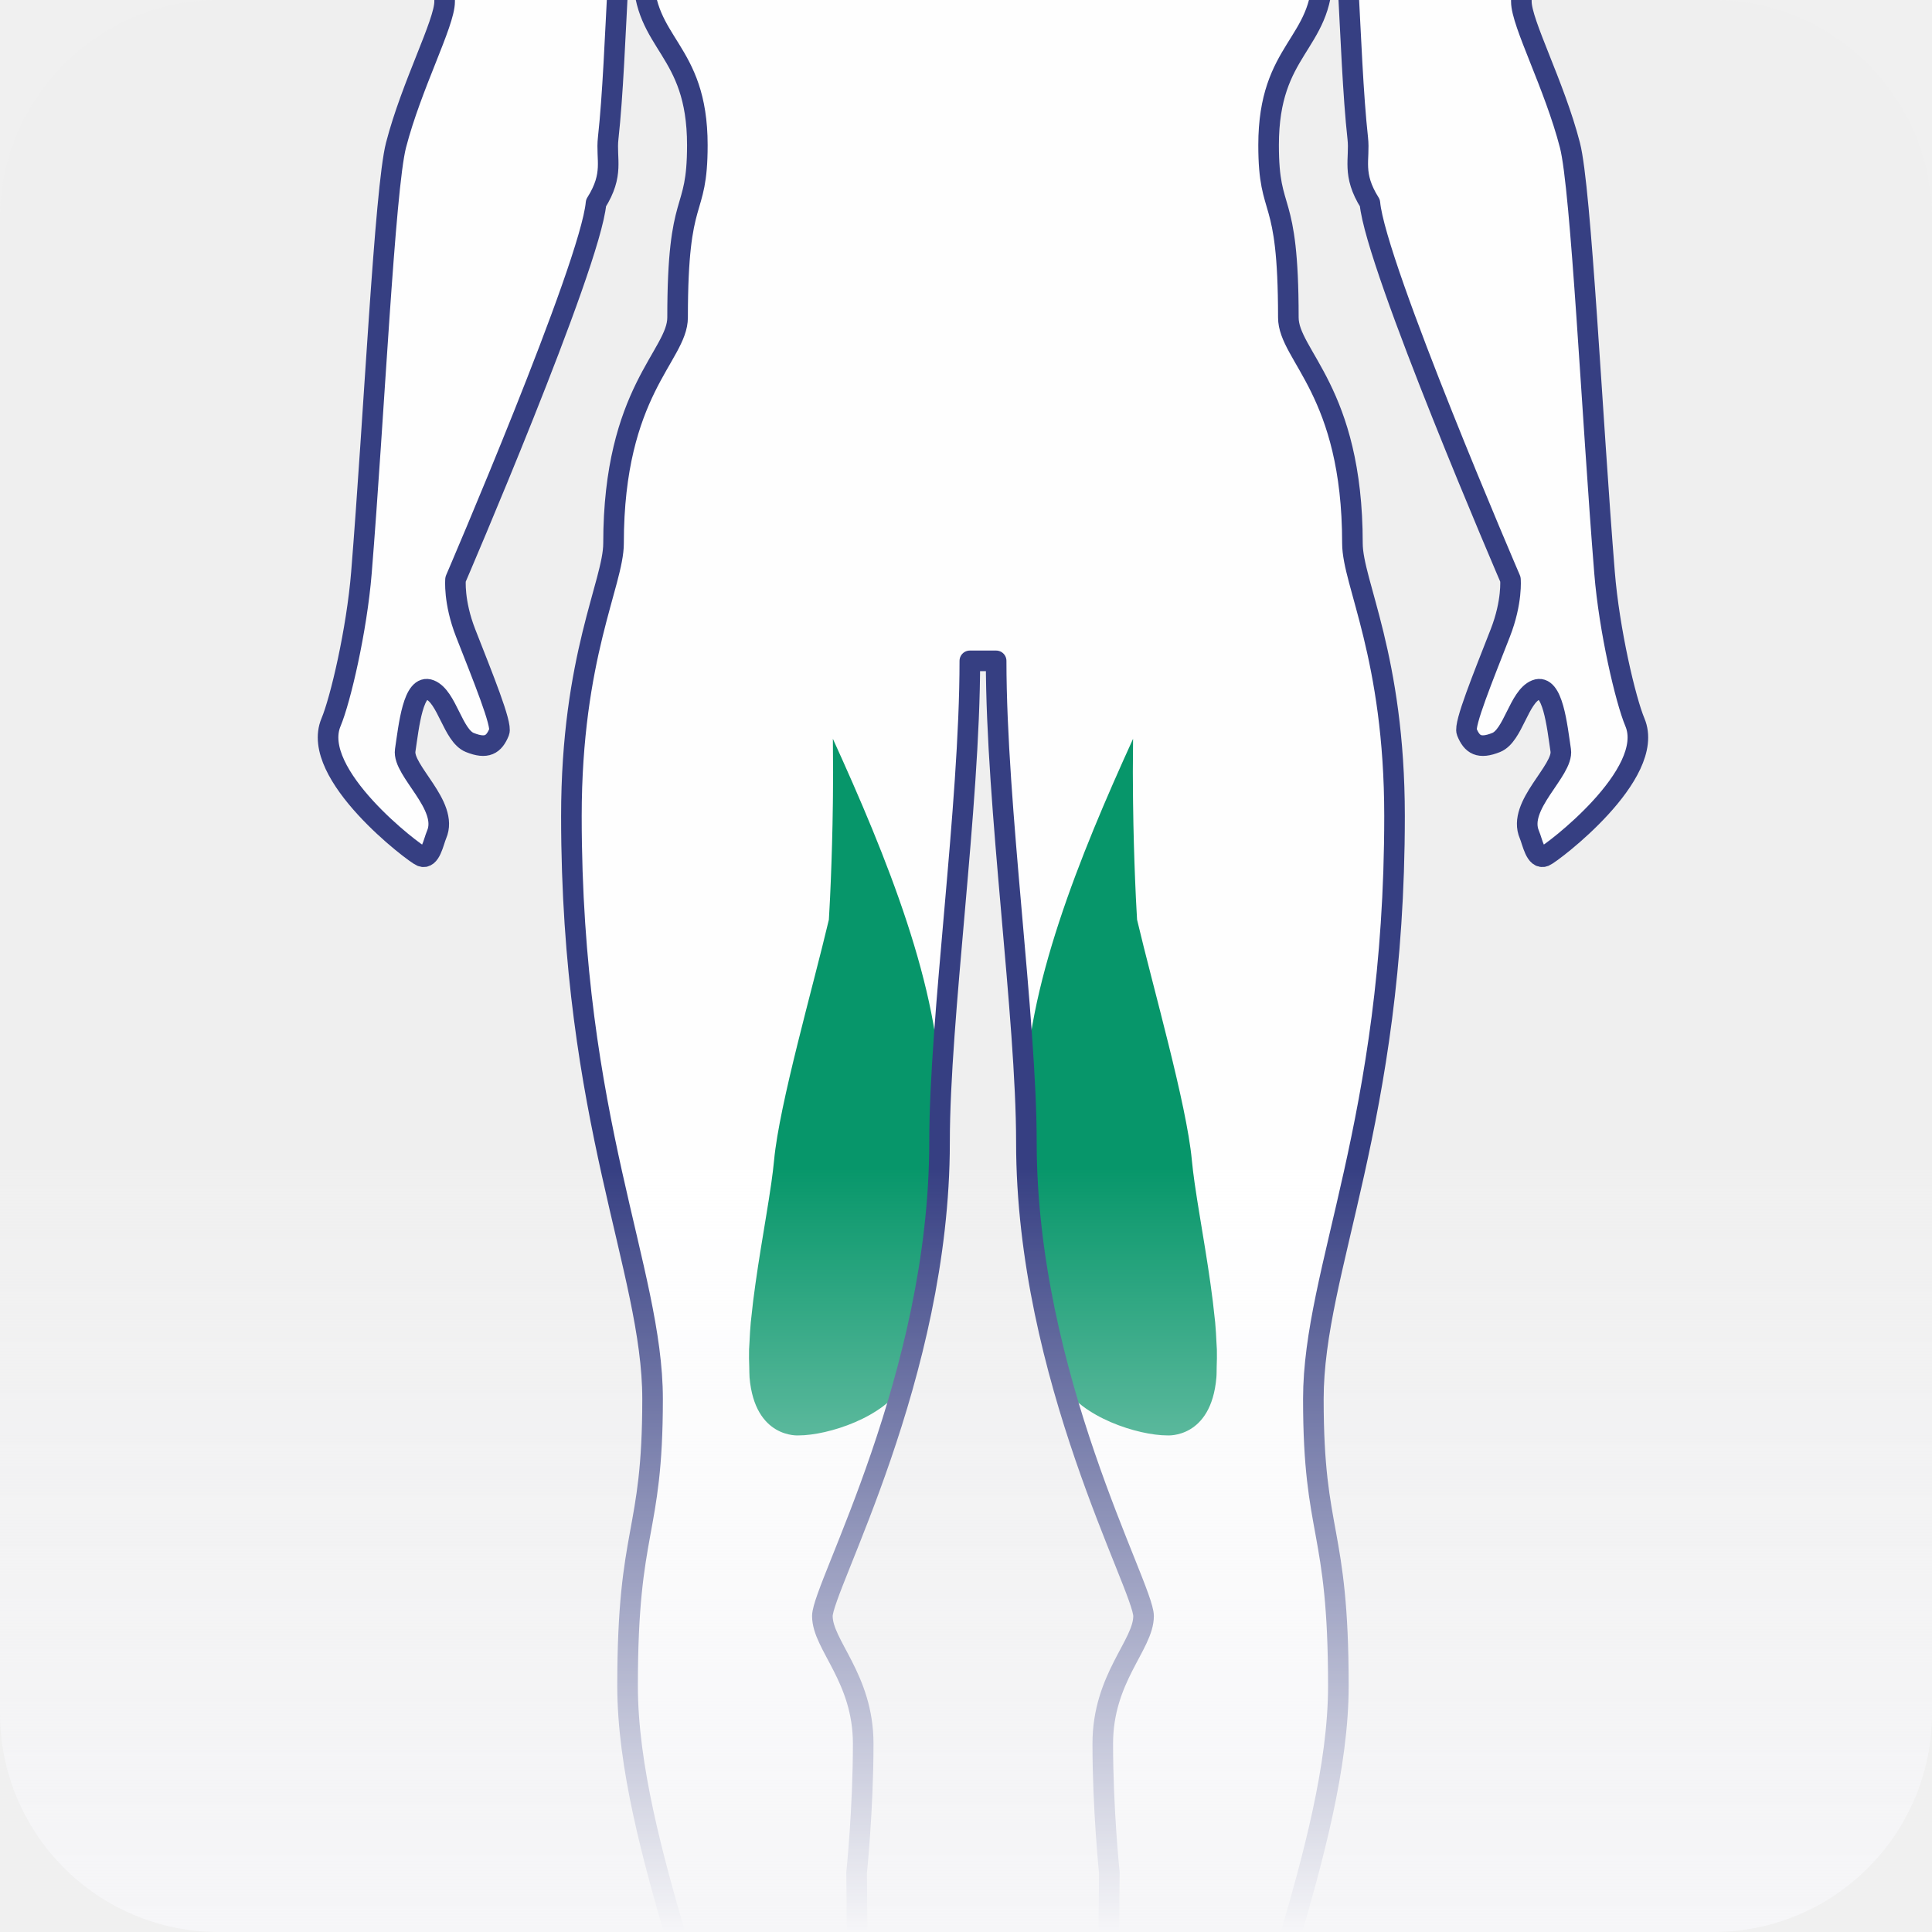
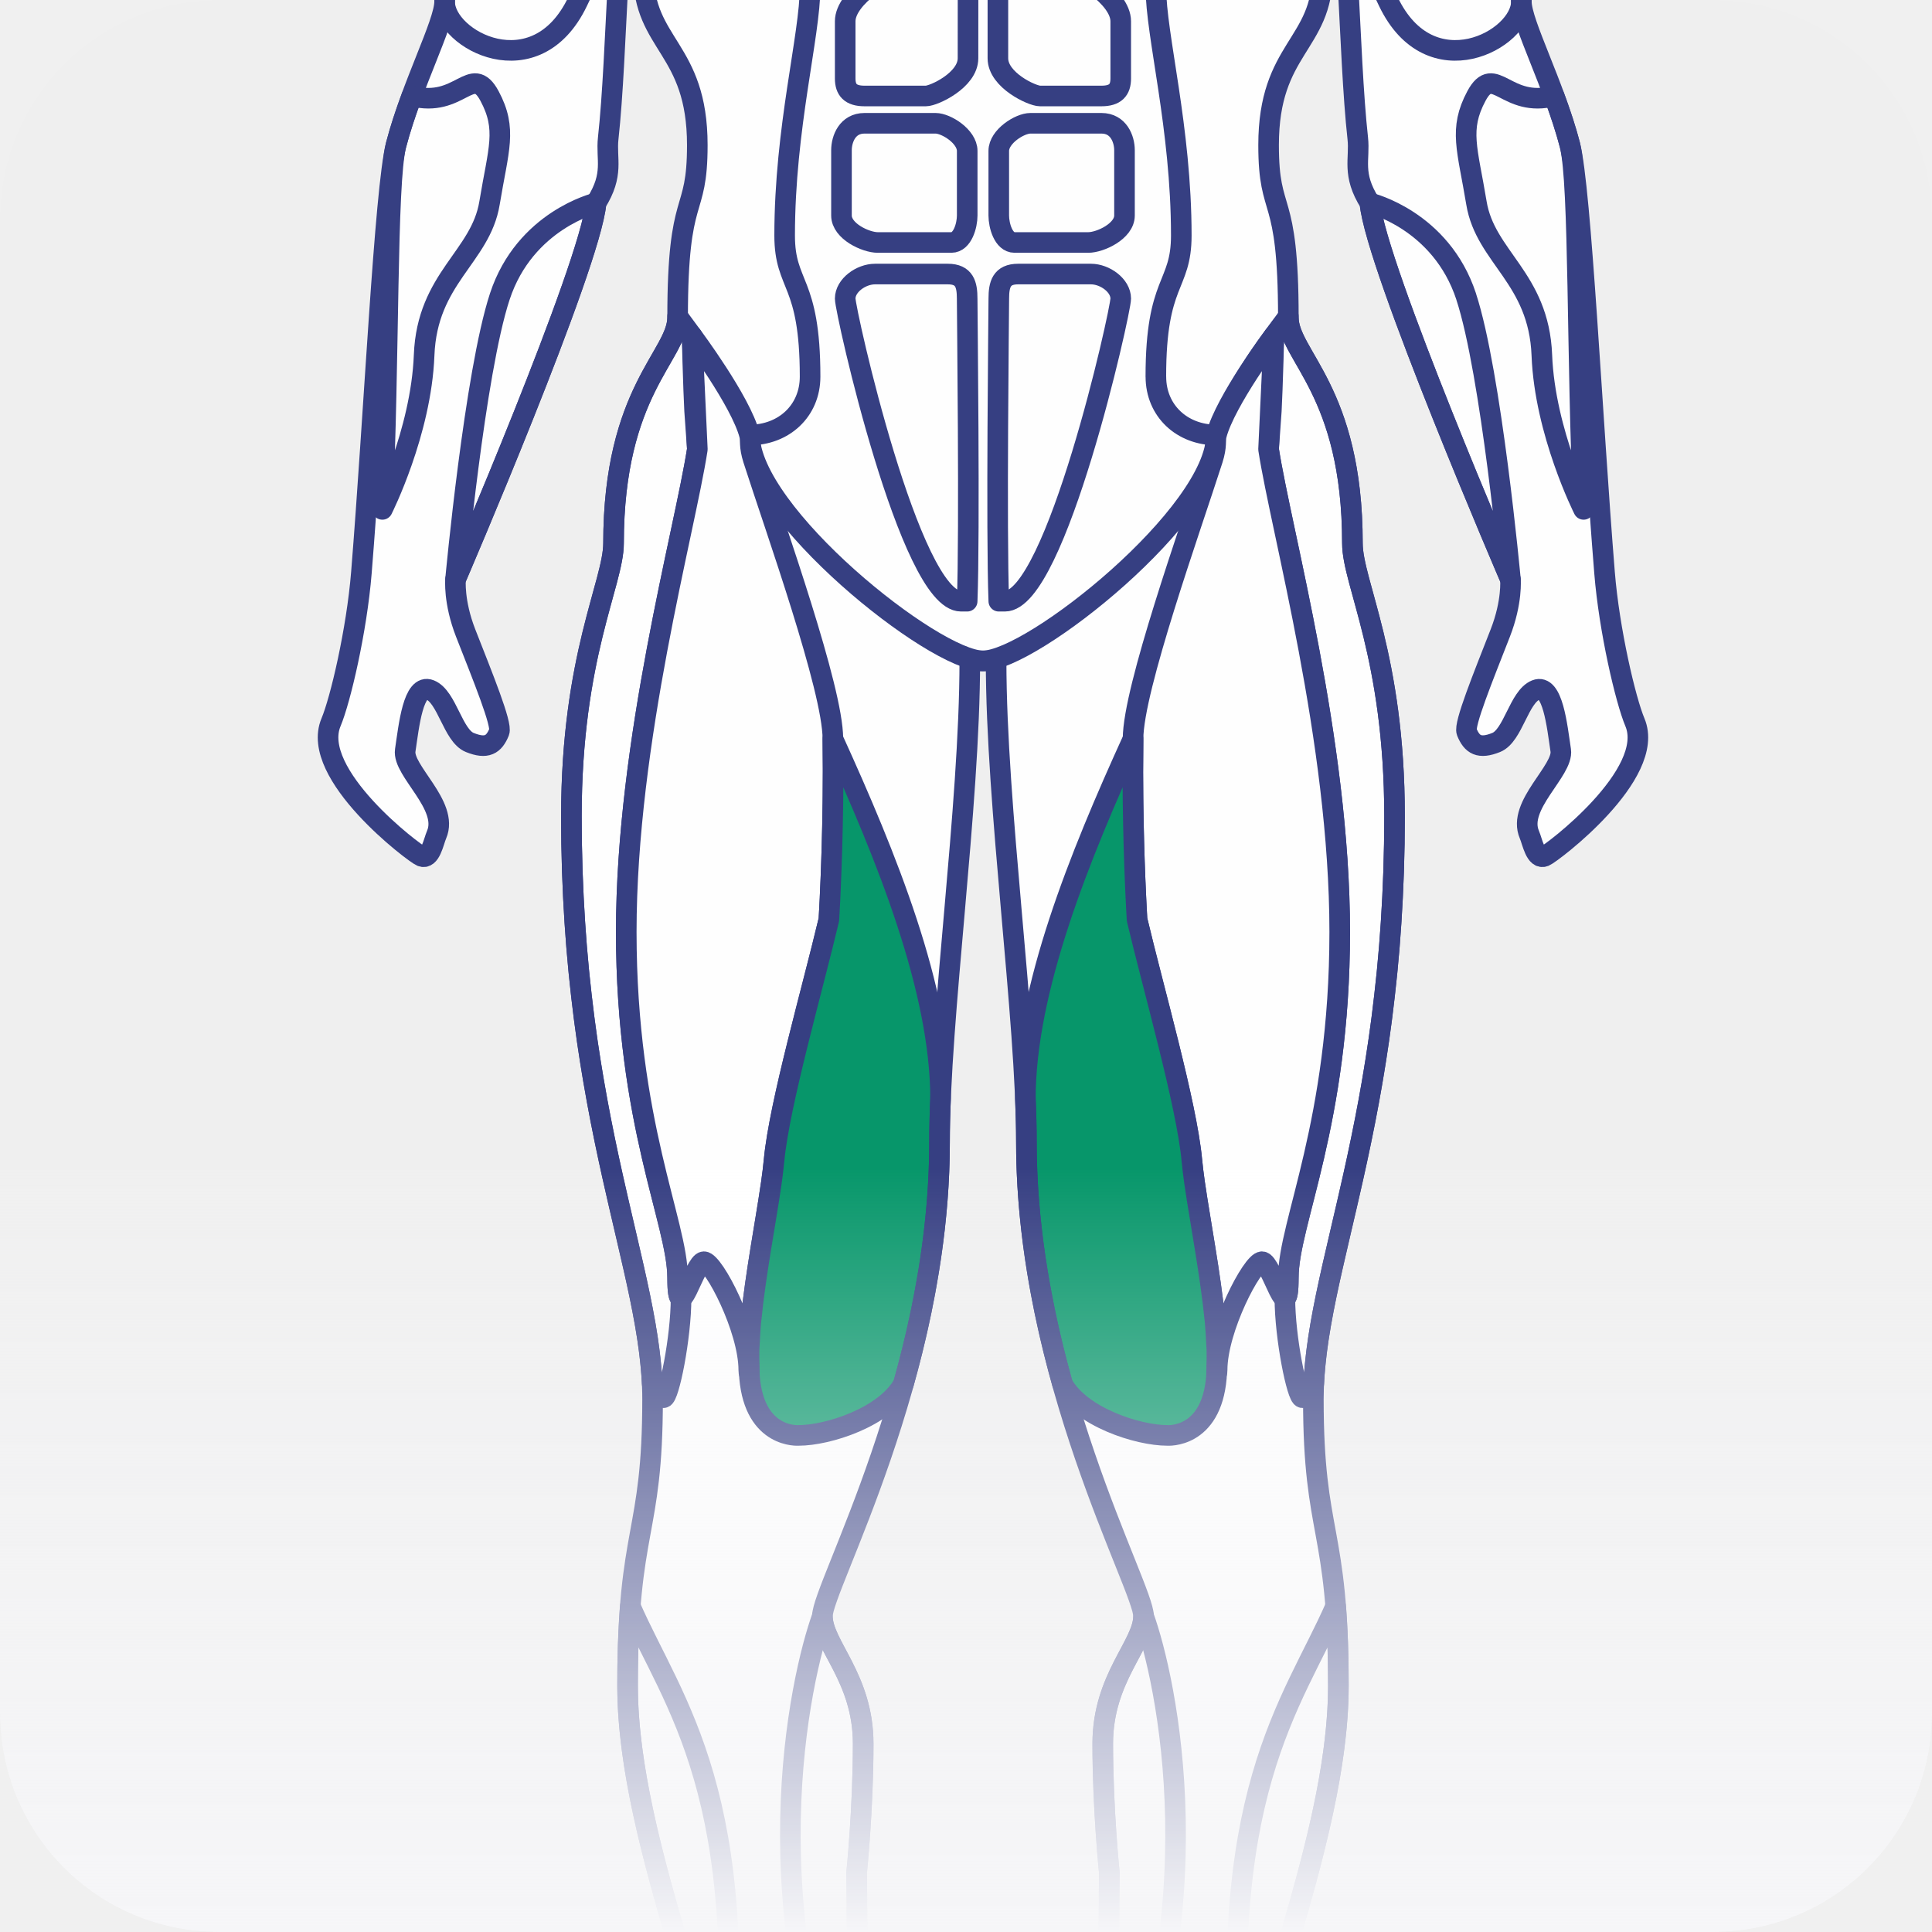
- <svg xmlns="http://www.w3.org/2000/svg" width="53" height="53" viewBox="0 0 53 53" fill="none">
-   <g clip-path="url(#clip0_48_23109)">
-     <mask id="mask0_48_23109" style="mask-type:luminance" maskUnits="userSpaceOnUse" x="0" y="0" width="53" height="53">
-       <rect width="53" height="53" rx="6" fill="white" />
+ <svg xmlns="http://www.w3.org/2000/svg" width="53" height="53" fill="none" viewBox="0 0 53 53">
+   <g clip-path="url(#a)">
+     <mask id="b" width="53" height="53" x="0" y="0" maskUnits="userSpaceOnUse" style="mask-type:luminance">
+       <rect width="53" height="53" fill="#fff" rx="6" />
    </mask>
-     <g mask="url(#mask0_48_23109)">
-       <path fill-rule="evenodd" clip-rule="evenodd" d="M44.85 19.814C44.594 19.205 44.145 17.296 44.017 15.71C43.674 11.483 43.377 5.177 43.067 3.981C42.642 2.336 41.735 0.636 41.735 0.046C41.735 -5.115 40.579 -6.409 40.579 -7.244C40.579 -7.786 40.832 -7.497 40.832 -10.625C40.832 -13.753 37.414 -17.026 33.995 -17.026L30.673 -19.095V-22.078H30.642C29.808 -21.148 28.316 -19.733 26.966 -19.733C25.615 -19.733 24.124 -21.148 23.289 -22.078H23.259V-19.095L19.936 -17.026C16.518 -17.026 13.1 -13.753 13.1 -10.625C13.1 -7.497 13.352 -7.786 13.352 -7.244C13.352 -6.409 12.197 -5.115 12.197 0.046C12.197 0.636 11.29 2.336 10.864 3.981C10.555 5.177 10.258 11.483 9.915 15.71C9.786 17.296 9.337 19.205 9.081 19.814C8.484 21.235 11.366 23.413 11.559 23.49C11.808 23.591 11.893 23.091 11.977 22.896C12.324 22.094 11.033 21.141 11.116 20.584C11.216 19.915 11.335 18.74 11.8 18.927C12.265 19.115 12.422 20.18 12.887 20.368C13.352 20.555 13.551 20.431 13.694 20.078C13.777 19.872 13.249 18.579 12.774 17.365C12.439 16.507 12.497 15.892 12.497 15.892C12.497 15.892 16.195 7.301 16.351 5.569C16.854 4.771 16.62 4.372 16.684 3.793C16.942 1.47 16.945 -3.021 17.288 -3.021C17.613 -3.021 17.649 -1.614 17.649 -0.747C17.649 1.238 19.13 1.31 19.13 3.981C19.13 6.002 18.588 5.172 18.588 8.709C18.588 9.756 16.831 10.718 16.831 14.905C16.831 15.988 15.675 18.009 15.675 22.388C15.675 30.762 17.902 34.841 17.902 38.378C17.902 42.168 17.216 41.843 17.216 46.246C17.216 50.65 19.96 56.28 19.96 59.348C19.96 66.098 17.722 64.365 17.722 65.917C17.722 66.326 18.155 66.591 18.155 66.591L21.983 67H23.956L24.559 66.278C24.559 66.278 24.029 65.364 24.029 64.882C24.029 64.401 24.294 63.463 24.294 62.885C24.294 62.308 23.547 60.286 23.547 58.458C23.547 56.629 23.499 51.371 23.499 51.371C23.499 51.371 23.68 49.639 23.68 47.834C23.68 46.03 22.56 45.127 22.56 44.333C22.56 43.539 25.774 37.764 25.774 31.34C25.774 27.911 26.605 22.136 26.605 18.129H26.966H27.327C27.327 22.136 28.157 27.911 28.157 31.34C28.157 37.764 31.371 43.539 31.371 44.333C31.371 45.127 30.252 46.03 30.252 47.834C30.252 49.639 30.432 51.371 30.432 51.371C30.432 51.371 30.384 56.629 30.384 58.458C30.384 60.286 29.638 62.308 29.638 62.885C29.638 63.463 29.903 64.401 29.903 64.882C29.903 65.364 29.373 66.278 29.373 66.278L29.975 67H31.949L35.777 66.591C35.777 66.591 36.21 66.326 36.21 65.917C36.21 64.365 33.971 66.098 33.971 59.348C33.971 56.28 36.715 50.65 36.715 46.246C36.715 41.843 36.029 42.168 36.029 38.378C36.029 34.841 38.256 30.762 38.256 22.388C38.256 18.009 37.101 15.988 37.101 14.905C37.101 10.718 35.343 9.756 35.343 8.709C35.343 5.172 34.801 6.002 34.801 3.981C34.801 1.31 36.282 1.238 36.282 -0.747C36.282 -1.614 36.318 -3.021 36.643 -3.021C36.986 -3.021 36.989 1.47 37.247 3.793C37.311 4.372 37.078 4.771 37.58 5.569C37.737 7.301 41.435 15.892 41.435 15.892C41.435 15.892 41.492 16.507 41.157 17.365C40.683 18.579 40.154 19.872 40.238 20.078C40.38 20.431 40.58 20.555 41.045 20.368C41.51 20.18 41.667 19.115 42.132 18.927C42.597 18.74 42.715 19.915 42.815 20.584C42.898 21.141 41.608 22.094 41.955 22.896C42.039 23.091 42.124 23.591 42.373 23.49C42.565 23.413 45.448 21.235 44.85 19.814Z" fill="white" />
-       <path fill-rule="evenodd" clip-rule="evenodd" d="M22.848 20.267C22.852 20.595 22.854 20.892 22.854 21.182C22.854 21.406 22.852 21.62 22.85 21.834C22.849 21.898 22.849 21.966 22.848 22.029C22.838 22.841 22.815 23.561 22.793 24.113C22.784 24.319 22.777 24.48 22.771 24.62C22.764 24.756 22.759 24.855 22.754 24.942C22.743 25.157 22.739 25.213 22.738 25.23C22.295 27.108 21.381 30.282 21.236 31.821C21.218 32.013 21.192 32.223 21.16 32.448C21.118 32.744 21.066 33.067 21.011 33.4C20.965 33.682 20.916 33.975 20.868 34.272C20.815 34.602 20.767 34.911 20.724 35.219C20.677 35.547 20.639 35.857 20.609 36.158C20.605 36.196 20.598 36.247 20.596 36.272C20.578 36.464 20.569 36.648 20.56 36.83C20.556 36.887 20.553 36.951 20.549 37.021C20.544 37.187 20.549 37.34 20.554 37.494C20.558 37.596 20.555 37.699 20.562 37.788C20.707 39.473 21.91 39.377 21.91 39.377C22.711 39.377 24.278 38.879 24.785 37.965C24.84 37.765 24.895 37.562 24.948 37.357C25.42 35.527 25.774 33.47 25.774 31.34C25.774 30.966 25.785 30.564 25.802 30.14C25.802 27.145 24.32 23.497 22.848 20.267Z" fill="#059669" />
-       <path fill-rule="evenodd" clip-rule="evenodd" d="M31.083 20.267C31.079 20.595 31.077 20.892 31.077 21.182C31.077 21.406 31.079 21.62 31.081 21.834C31.082 21.898 31.082 21.966 31.083 22.029C31.093 22.841 31.116 23.561 31.138 24.113C31.147 24.319 31.154 24.48 31.16 24.62C31.167 24.756 31.172 24.855 31.177 24.942C31.189 25.157 31.192 25.213 31.193 25.23C31.636 27.108 32.551 30.282 32.695 31.821C32.713 32.013 32.739 32.223 32.771 32.448C32.813 32.744 32.865 33.067 32.92 33.4C32.966 33.682 33.015 33.975 33.063 34.272C33.116 34.602 33.164 34.911 33.207 35.219C33.254 35.547 33.292 35.857 33.322 36.158C33.327 36.196 33.333 36.247 33.335 36.272C33.353 36.464 33.363 36.648 33.371 36.83C33.375 36.887 33.379 36.951 33.382 37.021C33.387 37.187 33.382 37.34 33.377 37.494C33.374 37.596 33.377 37.699 33.369 37.788C33.225 39.473 32.021 39.377 32.021 39.377C31.221 39.377 29.653 38.879 29.146 37.965C29.091 37.765 29.037 37.562 28.983 37.357C28.511 35.527 28.157 33.47 28.157 31.34C28.157 30.966 28.147 30.564 28.129 30.14C28.129 27.145 29.611 23.497 31.083 20.267Z" fill="#059669" />
-       <path d="M44.85 19.814C44.594 19.205 44.145 17.296 44.017 15.71C43.674 11.483 43.377 5.177 43.067 3.981C42.642 2.336 41.735 0.636 41.735 0.046C41.735 -5.115 40.579 -6.409 40.579 -7.244C40.579 -7.786 40.832 -7.497 40.832 -10.625C40.832 -13.753 37.414 -17.026 33.995 -17.026L30.673 -19.095V-22.078H30.642C29.808 -21.148 28.316 -19.733 26.966 -19.733C25.615 -19.733 24.124 -21.148 23.289 -22.078H23.259V-19.095L19.936 -17.026C16.518 -17.026 13.1 -13.753 13.1 -10.625C13.1 -7.497 13.352 -7.786 13.352 -7.244C13.352 -6.409 12.197 -5.115 12.197 0.046C12.197 0.636 11.29 2.336 10.864 3.981C10.555 5.177 10.258 11.483 9.915 15.71C9.786 17.296 9.337 19.205 9.081 19.814C8.484 21.235 11.366 23.413 11.559 23.49C11.808 23.591 11.893 23.091 11.977 22.896C12.324 22.094 11.033 21.141 11.116 20.584C11.216 19.915 11.335 18.74 11.8 18.927C12.265 19.115 12.422 20.18 12.887 20.368C13.352 20.555 13.551 20.431 13.694 20.078C13.777 19.872 13.249 18.579 12.774 17.365C12.439 16.507 12.497 15.892 12.497 15.892C12.497 15.892 16.195 7.301 16.351 5.569C16.854 4.771 16.62 4.372 16.684 3.793C16.942 1.47 16.945 -3.021 17.288 -3.021C17.613 -3.021 17.649 -1.614 17.649 -0.747C17.649 1.238 19.13 1.31 19.13 3.981C19.13 6.002 18.588 5.172 18.588 8.709C18.588 9.756 16.831 10.718 16.831 14.905C16.831 15.988 15.675 18.009 15.675 22.388C15.675 30.762 17.902 34.841 17.902 38.378C17.902 42.168 17.216 41.843 17.216 46.246C17.216 50.65 19.96 56.28 19.96 59.348C19.96 66.098 17.722 64.365 17.722 65.917C17.722 66.326 18.155 66.591 18.155 66.591L21.983 67H23.956L24.559 66.278C24.559 66.278 24.029 65.364 24.029 64.882C24.029 64.401 24.294 63.463 24.294 62.885C24.294 62.308 23.547 60.286 23.547 58.458C23.547 56.629 23.499 51.371 23.499 51.371C23.499 51.371 23.68 49.639 23.68 47.834C23.68 46.03 22.56 45.127 22.56 44.333C22.56 43.539 25.774 37.764 25.774 31.34C25.774 27.911 26.605 22.136 26.605 18.129H26.966H27.327C27.327 22.136 28.157 27.911 28.157 31.34C28.157 37.764 31.371 43.539 31.371 44.333C31.371 45.127 30.252 46.03 30.252 47.834C30.252 49.639 30.432 51.371 30.432 51.371C30.432 51.371 30.384 56.629 30.384 58.458C30.384 60.286 29.638 62.308 29.638 62.885C29.638 63.463 29.903 64.401 29.903 64.882C29.903 65.364 29.373 66.278 29.373 66.278L29.975 67H31.949L35.777 66.591C35.777 66.591 36.21 66.326 36.21 65.917C36.21 64.365 33.971 66.098 33.971 59.348C33.971 56.28 36.715 50.65 36.715 46.246C36.715 41.843 36.029 42.168 36.029 38.378C36.029 34.841 38.256 30.762 38.256 22.388C38.256 18.009 37.101 15.988 37.101 14.905C37.101 10.718 35.343 9.756 35.343 8.709C35.343 5.172 34.801 6.002 34.801 3.981C34.801 1.31 36.282 1.238 36.282 -0.747C36.282 -1.614 36.318 -3.021 36.643 -3.021C36.986 -3.021 36.989 1.47 37.247 3.793C37.311 4.372 37.078 4.771 37.58 5.569C37.737 7.301 41.435 15.892 41.435 15.892C41.435 15.892 41.492 16.507 41.157 17.365C40.683 18.579 40.154 19.872 40.238 20.078C40.38 20.431 40.58 20.555 41.045 20.368C41.51 20.18 41.667 19.115 42.132 18.927C42.597 18.74 42.715 19.915 42.815 20.584C42.898 21.141 41.608 22.094 41.955 22.896C42.039 23.091 42.124 23.591 42.373 23.49C42.565 23.413 45.448 21.235 44.85 19.814Z" stroke="#353E82" stroke-width="0.565" stroke-linejoin="round" />
+     <g mask="url(#b)">
+       <path fill="#fff" fill-rule="evenodd" d="M44.85 19.814c-.256-.609-.705-2.518-.833-4.104-.343-4.227-.64-10.533-.95-11.73-.425-1.644-1.332-3.344-1.332-3.934 0-5.16-1.156-6.455-1.156-7.29 0-.542.253-.253.253-3.381s-3.418-6.4-6.837-6.4l-3.322-2.07v-2.983h-.03c-.835.93-2.327 2.345-3.677 2.345s-2.842-1.415-3.677-2.345h-.03v2.983l-3.323 2.07c-3.418 0-6.836 3.272-6.836 6.4s.252 2.84.252 3.38c0 .836-1.155 2.13-1.155 7.291 0 .59-.907 2.29-1.333 3.935-.31 1.196-.607 7.502-.95 11.73-.128 1.585-.577 3.494-.833 4.103-.597 1.421 2.285 3.599 2.478 3.676.249.1.334-.399.418-.594.347-.802-.944-1.755-.86-2.312.1-.67.218-1.844.682-1.657.466.188.623 1.253 1.088 1.441s.664.063.807-.29c.083-.206-.445-1.5-.92-2.713-.335-.858-.277-1.473-.277-1.473s3.698-8.59 3.854-10.323c.503-.798.27-1.197.334-1.776.257-2.323.26-6.814.603-6.814.325 0 .361 1.407.361 2.274 0 1.985 1.48 2.057 1.48 4.728 0 2.02-.54 1.19-.54 4.728 0 1.047-1.758 2.01-1.758 6.196 0 1.083-1.156 3.104-1.156 7.483 0 8.374 2.227 12.453 2.227 15.99 0 3.79-.686 3.465-.686 7.868S19.96 56.28 19.96 59.348c0 6.75-2.238 5.017-2.238 6.57 0 .408.433.673.433.673l3.828.41h1.973l.603-.723s-.53-.914-.53-1.396c0-.48.265-1.419.265-1.997 0-.577-.747-2.599-.747-4.427 0-1.829-.048-7.087-.048-7.087s.18-1.732.18-3.537-1.119-2.707-1.119-3.5c0-.795 3.214-6.57 3.214-12.994 0-3.43.83-9.204.83-13.21h.722c0 4.006.831 9.78.831 13.21 0 6.424 3.214 12.2 3.214 12.993s-1.12 1.697-1.12 3.501c0 1.805.181 3.537.181 3.537s-.048 5.258-.048 7.087-.746 3.85-.746 4.427c0 .578.265 1.516.265 1.997s-.53 1.396-.53 1.396l.602.722h1.974l3.828-.409s.433-.265.433-.674c0-1.552-2.239.18-2.239-6.569 0-3.068 2.745-8.698 2.745-13.102 0-4.403-.687-4.078-.687-7.868 0-3.537 2.227-7.616 2.227-15.99 0-4.38-1.155-6.4-1.155-7.483 0-4.187-1.758-5.15-1.758-6.196 0-3.537-.542-2.707-.542-4.728 0-2.671 1.481-2.743 1.481-4.728 0-.867.036-2.274.361-2.274.343 0 .346 4.491.604 6.814.064.579-.17.978.333 1.776.157 1.732 3.855 10.323 3.855 10.323s.057.615-.278 1.473c-.474 1.214-1.002 2.507-.92 2.713.143.353.343.477.808.29.465-.188.622-1.253 1.087-1.44s.583.987.683 1.656c.083.557-1.207 1.51-.86 2.312.084.195.169.695.418.594.192-.077 3.075-2.254 2.477-3.676" clip-rule="evenodd" />
+       <path fill="#fff" fill-rule="evenodd" d="M26.556-.185c0-.36-.168-.65-.601-.65h-1.108c-.433 0-1.661.746-1.661 1.42v1.567c0 .313.145.481.53.481H25.4c.217 0 1.155-.433 1.155-1.034zM23.084 5.912v-1.79c0-.307.162-.74.632-.74h1.95c.289 0 .867.361.867.758v1.772c0 .27-.127.74-.434.74h-2.022c-.325 0-.993-.307-.993-.74M26.003 7.518h-1.998c-.386 0-.819.313-.819.673s1.782 8.302 3.178 8.302h.168c.073-1.874 0-7.98 0-8.302 0-.385-.072-.673-.53-.673M27.375-.185c0-.36.168-.65.602-.65h1.107c.433 0 1.661.746 1.661 1.42v1.567c0 .313-.144.481-.53.481H28.53c-.216 0-1.155-.433-1.155-1.034zM30.848 5.912v-1.79c0-.307-.163-.74-.632-.74h-1.95c-.29 0-.867.361-.867.758v1.772c0 .27.126.74.433.74h2.023c.324 0 .993-.307.993-.74M27.929 7.518h1.998c.385 0 .818.313.818.673s-1.781 8.302-3.178 8.302H27.4c-.073-1.874 0-7.98 0-8.302 0-.385.072-.673.53-.673M16.056-9.295q.075-.1.149-.203c-.986 1.363-1.8 2.039-2.853 2.254 0 .835-1.155 2.13-1.155 7.29 0 1.047 2.5 2.394 3.647 0 .744-1.552 1.024-2.198 1.198-2.58.088-.306.172-.487.246-.487.253-.433.145-4.728.145-4.728-.795-.686-.514-1.07-1.377-1.546" clip-rule="evenodd" />
+       <path fill="#fff" fill-rule="evenodd" d="M31.708 10.333c0-2.67.698-2.454.698-3.874 0-2.96-.698-5.486-.698-6.81s.12-5.666.12-5.666l-.056-.013a4 4 0 0 1-.329.013c-1.625 0-3.884-.974-3.884-.974h-1.187s-2.259.974-3.884.974q-.158 0-.328-.013l-.057.013s.12 4.343.12 5.667-.698 3.85-.698 6.81c0 1.419.698 1.202.698 3.873 0 .939-.722 1.6-1.661 1.6 0 2.154 5.056 6.197 6.404 6.197s6.403-4.043 6.403-6.197c-.939 0-1.66-.661-1.66-1.6M33.37 11.933c.625-1.624 1.973-3.224 1.973-3.224zM17.888 37.884c0 .29.17.458.315.458s.48-1.64.48-2.731c-.059.002-.095-.148-.095-.569 0-1.495-1.408-4.232-1.408-9.477 0-5.246 1.6-10.973 1.95-13.24l-.075-1.056c-.033-.6-.069-2.051-.069-2.051l-.398-.54v.031c0 1.047-1.757 2.01-1.757 6.196 0 1.083-1.156 3.104-1.156 7.484q0 .384.006.758l.005.201.013.532.01.248q.009.234.02.463l.014.26.025.43q.008.128.018.257l.03.412.022.247.036.403.024.232a51 51 0 0 0 .116 1.012l.025.197a35 35 0 0 0 .165 1.13l.07.422.02.114a47 47 0 0 0 .186 1.017c.588 3.01 1.3 5.191 1.407 7.158z" clip-rule="evenodd" />
+       <path fill="#fff" fill-rule="evenodd" d="M19.13 12.326c-.35 2.266-1.95 7.993-1.95 13.239 0 5.245 1.408 7.982 1.408 9.477s.457-.43.723-.43c.264 0 1.23 1.835 1.23 2.972q0 .079.015.093c-.003-.058 0-.124-.002-.183-.005-.154-.01-.307-.005-.473.002-.058.007-.121.01-.18.009-.187.019-.374.037-.571l.012-.111c.122-1.213.383-2.558.537-3.616l.015-.095q.049-.338.076-.627c.144-1.54 1.059-4.713 1.502-6.591l.003-.041.01-.195c.002-.015.002-.036.003-.052l.016-.312v-.01l.023-.507c.022-.552.045-1.272.055-2.084l.002-.195c.002-.214.004-.428.004-.652 0-.29-.006-.906-.006-.916 0-1.366-1.57-5.752-2.182-7.659-.121-.378-.064-.52-.104-.673-.24-.928-1.576-2.716-1.576-2.716z" clip-rule="evenodd" />
+       <path fill="#059669" fill-rule="evenodd" d="M22.848 20.267v.028a55 55 0 0 1 .002 1.539c-.001.064 0 .132-.002.195a76 76 0 0 1-.077 2.591v.01l-.017.312-.002.052-.014.236c-.443 1.878-1.357 5.052-1.502 6.59a14 14 0 0 1-.076.628v.002c-.042.294-.094.617-.149.95l-.143.872-.004.026q-.075.458-.14.92l-.003.018c-.044.311-.082.621-.112.922l-.005.038-.008.076c-.018.192-.027.376-.036.558l-.005.085-.006.106c-.005.166 0 .32.005.473v.007c.004.095 0 .198.008.288.145 1.684 1.348 1.588 1.348 1.588.8 0 2.368-.498 2.875-1.413q.083-.299.163-.607c.472-1.83.826-3.887.826-6.017q0-.562.028-1.2c0-2.995-1.482-6.643-2.954-9.873" clip-rule="evenodd" />
+       <path fill="#fff" fill-rule="evenodd" d="M36.044 37.884c0 .29-.171.458-.316.458-.144 0-.48-1.64-.48-2.731.059.002.095-.148.095-.569 0-1.495 1.409-4.232 1.409-9.477 0-5.246-1.601-10.973-1.951-13.24l.075-1.056c.033-.6.07-2.051.07-2.051l.397-.54v.031c0 1.047 1.757 2.01 1.757 6.196 0 1.083 1.156 3.104 1.156 7.484q0 .384-.006.758l-.005.201-.013.532-.01.248q-.009.234-.02.463l-.014.26q-.011.216-.025.43-.008.128-.018.257l-.03.412-.022.247q-.017.203-.036.403l-.024.232a51 51 0 0 1-.116 1.012l-.025.197-.055.4-.025.174a44 44 0 0 1-.253 1.538l-.013.072-.095.5c-.588 3.01-1.299 5.19-1.406 7.157z" clip-rule="evenodd" />
+       <path fill="#fff" fill-rule="evenodd" d="M34.8 12.326c.35 2.266 1.952 7.993 1.952 13.239 0 5.245-1.409 7.982-1.409 9.477s-.457-.43-.722-.43-1.232 1.835-1.232 2.972q0 .079-.014.093c.004-.058 0-.124.002-.183.005-.154.01-.307.005-.473-.001-.058-.007-.121-.01-.18a13 13 0 0 0-.037-.571l-.013-.111c-.12-1.213-.382-2.558-.536-3.616l-.015-.095a14 14 0 0 1-.076-.627c-.144-1.54-1.059-4.713-1.502-6.591l-.003-.041-.01-.195-.003-.052-.016-.312v-.01l-.023-.507a76 76 0 0 1-.055-2.084q0-.096-.002-.195c-.002-.214-.004-.428-.004-.652 0-.29.006-.906.006-.916 0-1.366 1.571-5.752 2.182-7.659.121-.378.064-.52.104-.673.24-.928 1.576-2.716 1.576-2.716z" clip-rule="evenodd" />
+       <path fill="#059669" fill-rule="evenodd" d="M31.083 20.267v.028q-.006.451-.006.887c0 .224.002.438.004.652l.002.195c.01.812.033 1.532.055 2.084l.001.023.021.484.001.01.018.364.011.195.003.04c.443 1.879 1.358 5.053 1.502 6.592q.027.289.076.627v.002c.042.294.094.617.15.95l.142.872.004.026q.075.458.14.92l.003.018a23 23 0 0 1 .117.96l.008.076q.025.286.036.558l.005.085.006.106c.005.166 0 .32-.005.473v.007c-.003.095 0 .198-.008.288-.144 1.684-1.348 1.588-1.348 1.588-.8 0-2.368-.498-2.875-1.413q-.083-.299-.163-.607c-.472-1.83-.826-3.887-.826-6.017q0-.562-.028-1.2c0-2.995 1.482-6.643 2.954-9.873" clip-rule="evenodd" />
+       <path fill="#fff" fill-rule="evenodd" d="m23.606 59.383.003.006a8 8 0 0 1-.062-.931c0-1.829-.047-7.086-.047-7.086s.18-1.733.18-3.538-1.12-2.707-1.12-3.5c-.61 1.682-2.07 8.12 1.046 15.05M17.216 46.246c0 3.801 2.042 8.514 2.6 11.706l.002-.005c.834-8.731-1.353-11.196-2.527-13.882a28 28 0 0 0-.075 2.181M30.325 59.383l-.003.006c.036-.31.062-.623.062-.931 0-1.829.048-7.086.048-7.086s-.18-1.733-.18-3.538 1.119-2.707 1.119-3.5c.61 1.682 2.07 8.12-1.046 15.05M36.715 46.246c0 3.801-2.041 8.514-2.6 11.706l-.002-.005c-.834-8.731 1.354-11.196 2.527-13.882.046.582.075 1.279.075 2.181M13.429 5.569c.245-1.484.49-2.02 0-2.936-.49-.914-.816.345-2.13 0-.162.438-.317.894-.435 1.348-.267 1.034-.182 5.95-.375 9.993 0 0 1.064-2.111 1.146-4.23s1.55-2.69 1.794-4.175M13.711 8.134c-.69 2.098-1.214 7.758-1.214 7.758s3.698-8.59 3.854-10.323c0 0-1.95.466-2.64 2.565M37.875-9.295l-.148-.203c.986 1.363 1.8 2.039 2.853 2.254 0 .835 1.155 2.13 1.155 7.29 0 1.047-2.5 2.394-3.647 0-.744-1.552-1.025-2.198-1.198-2.58-.089-.306-.173-.487-.247-.487-.252-.433-.144-4.728-.144-4.728.794-.686.514-1.07 1.376-1.546M40.503 5.569c-.245-1.484-.49-2.02 0-2.936.489-.914.815.345 2.13 0 .162.438.317.894.434 1.348.268 1.034.182 5.95.376 9.993 0 0-1.065-2.111-1.146-4.23-.082-2.12-1.55-2.69-1.794-4.175M40.22 8.134c.69 2.098 1.215 7.758 1.215 7.758s-3.698-8.59-3.854-10.323c0 0 1.95.466 2.64 2.565" clip-rule="evenodd" />
+       <path stroke="#353e82" stroke-linejoin="round" stroke-width=".565" d="M26.556-.185c0-.36-.168-.65-.601-.65h-1.108c-.433 0-1.661.746-1.661 1.42v1.567c0 .313.145.481.53.481H25.4c.217 0 1.155-.433 1.155-1.034zM23.084 5.912v-1.79c0-.307.162-.74.632-.74h1.95c.289 0 .867.361.867.758v1.772c0 .27-.127.74-.434.74h-2.022c-.325 0-.993-.307-.993-.74ZM26.003 7.518h-1.998c-.386 0-.819.313-.819.673s1.782 8.302 3.178 8.302h.168c.073-1.874 0-7.98 0-8.302 0-.385-.072-.673-.53-.673ZM27.375-.185c0-.36.168-.65.602-.65h1.107c.433 0 1.661.746 1.661 1.42v1.567c0 .313-.144.481-.53.481H28.53c-.216 0-1.155-.433-1.155-1.034zM30.848 5.912v-1.79c0-.307-.163-.74-.632-.74h-1.95c-.29 0-.867.361-.867.758v1.772c0 .27.126.74.433.74h2.023c.324 0 .993-.307.993-.74ZM27.929 7.518h1.998c.385 0 .818.313.818.673s-1.781 8.302-3.178 8.302H27.4c-.073-1.874 0-7.98 0-8.302 0-.385.072-.673.53-.673ZM16.056-9.295q.075-.1.149-.203c-.986 1.363-1.8 2.039-2.853 2.254 0 .835-1.155 2.13-1.155 7.29 0 1.047 2.5 2.394 3.647 0 .744-1.552 1.024-2.198 1.198-2.58.088-.306.172-.487.246-.487.253-.433.145-4.728.145-4.728-.795-.686-.514-1.07-1.377-1.546Z" clip-rule="evenodd" />
+       <path stroke="#353e82" stroke-linejoin="round" stroke-width=".565" d="M31.708 10.333c0-2.67.698-2.454.698-3.874 0-2.96-.698-5.486-.698-6.81s.12-5.666.12-5.666l-.056-.013a4 4 0 0 1-.329.013c-1.625 0-3.884-.974-3.884-.974h-1.187s-2.259.974-3.884.974q-.158 0-.328-.013l-.057.013s.12 4.343.12 5.667-.698 3.85-.698 6.81c0 1.419.698 1.202.698 3.873 0 .939-.722 1.6-1.661 1.6 0 2.154 5.056 6.197 6.404 6.197s6.403-4.043 6.403-6.197c-.939 0-1.66-.661-1.66-1.6Z" clip-rule="evenodd" />
+       <path stroke="#353e82" stroke-linejoin="round" stroke-width=".565" d="M33.37 11.933c.625-1.624 1.973-3.224 1.973-3.224" />
+       <path fill="#fff" fill-rule="evenodd" stroke="#353e82" stroke-linejoin="round" stroke-width=".565" d="M17.888 37.884c0 .29.17.458.315.458s.48-1.64.48-2.731c-.059.002-.095-.148-.095-.569 0-1.495-1.408-4.232-1.408-9.477 0-5.246 1.6-10.973 1.95-13.24l-.075-1.056c-.033-.6-.069-2.051-.069-2.051l-.398-.54v.031c0 1.047-1.757 2.01-1.757 6.196 0 1.083-1.156 3.104-1.156 7.484q0 .384.006.758l.005.201.013.532.01.248q.009.234.02.463l.014.26.025.43q.008.128.018.257l.03.412.022.247.036.403.024.232a51 51 0 0 0 .116 1.012l.025.197a35 35 0 0 0 .165 1.13l.07.422.02.114a47 47 0 0 0 .186 1.017c.588 3.01 1.3 5.191 1.407 7.158z" clip-rule="evenodd" />
+       <path fill="#fff" fill-rule="evenodd" stroke="#353e82" stroke-linejoin="round" stroke-width=".565" d="M19.13 12.326c-.35 2.266-1.95 7.993-1.95 13.239 0 5.245 1.408 7.982 1.408 9.477s.457-.43.723-.43c.264 0 1.23 1.835 1.23 2.972q0 .079.015.093c-.003-.058 0-.124-.002-.183-.005-.154-.01-.307-.005-.473.002-.058.007-.121.01-.18.009-.187.019-.374.037-.571l.012-.111c.122-1.213.383-2.558.537-3.616l.015-.095q.049-.338.076-.627c.144-1.54 1.059-4.713 1.502-6.591l.003-.041.01-.195c.002-.015.002-.036.003-.052l.016-.312v-.01l.023-.507c.022-.552.045-1.272.055-2.084l.002-.195c.002-.214.004-.428.004-.652 0-.29-.006-.906-.006-.916 0-1.366-1.57-5.752-2.182-7.659-.121-.378-.064-.52-.104-.673-.24-.928-1.576-2.716-1.576-2.716z" clip-rule="evenodd" />
+       <path fill="#059669" fill-rule="evenodd" stroke="#353e82" stroke-linejoin="round" stroke-width=".565" d="M22.848 20.267v.028a55 55 0 0 1 .002 1.539c-.001.064 0 .132-.002.195a76 76 0 0 1-.077 2.591v.01l-.017.312-.002.052-.014.236c-.443 1.878-1.357 5.052-1.502 6.59a14 14 0 0 1-.076.628v.002c-.042.294-.094.617-.149.95l-.143.872-.004.026q-.075.458-.14.92l-.003.018c-.044.311-.082.621-.112.922l-.005.038-.008.076c-.018.192-.027.376-.036.558l-.005.085-.006.106c-.005.166 0 .32.005.473v.007c.004.095 0 .198.008.288.145 1.684 1.348 1.588 1.348 1.588.8 0 2.368-.498 2.875-1.413q.083-.299.163-.607c.472-1.83.826-3.887.826-6.017q0-.562.028-1.2c0-2.995-1.482-6.643-2.954-9.873Z" clip-rule="evenodd" />
+       <path fill="#fff" fill-rule="evenodd" stroke="#353e82" stroke-linejoin="round" stroke-width=".565" d="M36.044 37.884c0 .29-.171.458-.316.458-.144 0-.48-1.64-.48-2.731.059.002.095-.148.095-.569 0-1.495 1.409-4.232 1.409-9.477 0-5.246-1.601-10.973-1.951-13.24l.075-1.056c.033-.6.07-2.051.07-2.051l.397-.54v.031c0 1.047 1.757 2.01 1.757 6.196 0 1.083 1.156 3.104 1.156 7.484q0 .384-.006.758l-.005.201-.013.532-.01.248q-.009.234-.02.463l-.014.26q-.011.216-.025.43-.008.128-.018.257l-.03.412-.022.247q-.017.203-.036.403l-.024.232a51 51 0 0 1-.116 1.012l-.025.197-.055.4-.025.174a44 44 0 0 1-.253 1.538l-.013.072-.095.5c-.588 3.01-1.299 5.19-1.406 7.157z" clip-rule="evenodd" />
+       <path fill="#fff" fill-rule="evenodd" stroke="#353e82" stroke-linejoin="round" stroke-width=".565" d="M34.8 12.326c.35 2.266 1.952 7.993 1.952 13.239 0 5.245-1.409 7.982-1.409 9.477s-.457-.43-.722-.43-1.232 1.835-1.232 2.972q0 .079-.014.093c.004-.058 0-.124.002-.183.005-.154.01-.307.005-.473-.001-.058-.007-.121-.01-.18a13 13 0 0 0-.037-.571l-.013-.111c-.12-1.213-.382-2.558-.536-3.616l-.015-.095a14 14 0 0 1-.076-.627c-.144-1.54-1.059-4.713-1.502-6.591l-.003-.041-.01-.195-.003-.052-.016-.312v-.01l-.023-.507a76 76 0 0 1-.055-2.084q0-.096-.002-.195c-.002-.214-.004-.428-.004-.652 0-.29.006-.906.006-.916 0-1.366 1.571-5.752 2.182-7.659.121-.378.064-.52.104-.673.24-.928 1.576-2.716 1.576-2.716z" clip-rule="evenodd" />
+       <path fill="#059669" fill-rule="evenodd" stroke="#353e82" stroke-linejoin="round" stroke-width=".565" d="M31.083 20.267v.028q-.006.451-.006.887c0 .224.002.438.004.652l.002.195c.01.812.033 1.532.055 2.084l.001.023.021.484.001.01.018.364.011.195.003.04c.443 1.879 1.358 5.053 1.502 6.592q.027.289.076.627v.002c.042.294.094.617.15.95l.142.872.004.026q.075.458.14.92l.003.018a23 23 0 0 1 .117.96l.008.076q.025.286.036.558l.005.085.006.106c.005.166 0 .32-.005.473v.007c-.003.095 0 .198-.008.288-.144 1.684-1.348 1.588-1.348 1.588-.8 0-2.368-.498-2.875-1.413q-.083-.299-.163-.607c-.472-1.83-.826-3.887-.826-6.017q0-.562-.028-1.2c0-2.995 1.482-6.643 2.954-9.873Z" clip-rule="evenodd" />
+       <path stroke="#353e82" stroke-linejoin="round" stroke-width=".565" d="m23.606 59.383.003.006a8 8 0 0 1-.062-.931c0-1.829-.047-7.086-.047-7.086s.18-1.733.18-3.538-1.12-2.707-1.12-3.5c-.61 1.682-2.07 8.12 1.046 15.05ZM17.216 46.246c0 3.801 2.042 8.514 2.6 11.706l.002-.005c.834-8.731-1.353-11.196-2.527-13.882a28 28 0 0 0-.075 2.181ZM30.325 59.383l-.003.006c.036-.31.062-.623.062-.931 0-1.829.048-7.086.048-7.086s-.18-1.733-.18-3.538 1.119-2.707 1.119-3.5c.61 1.682 2.07 8.12-1.046 15.05ZM36.715 46.246c0 3.801-2.041 8.514-2.6 11.706l-.002-.005c-.834-8.731 1.354-11.196 2.527-13.882.046.582.075 1.279.075 2.181ZM12.197.047Z" clip-rule="evenodd" />
+       <path stroke="#353e82" stroke-linejoin="round" stroke-width=".565" d="M44.85 19.814c-.256-.609-.705-2.518-.833-4.104-.343-4.227-.64-10.533-.95-11.73-.425-1.644-1.332-3.344-1.332-3.934 0-5.16-1.156-6.455-1.156-7.29 0-.542.253-.253.253-3.381s-3.418-6.4-6.837-6.4l-3.322-2.07v-2.983h-.03c-.835.93-2.327 2.345-3.677 2.345s-2.842-1.415-3.677-2.345h-.03v2.983l-3.323 2.07c-3.418 0-6.836 3.272-6.836 6.4s.252 2.84.252 3.38c0 .836-1.155 2.13-1.155 7.291 0 .59-.907 2.29-1.333 3.935-.31 1.196-.607 7.502-.95 11.73-.128 1.585-.577 3.494-.833 4.103-.597 1.421 2.285 3.599 2.478 3.676.249.1.334-.399.418-.594.347-.802-.944-1.755-.86-2.312.1-.67.218-1.844.682-1.657.466.188.623 1.253 1.088 1.441s.664.063.807-.29c.083-.206-.445-1.5-.92-2.713-.335-.858-.277-1.473-.277-1.473s3.698-8.59 3.854-10.323c.503-.798.27-1.197.334-1.776.257-2.323.26-6.814.603-6.814.325 0 .361 1.407.361 2.274 0 1.985 1.48 2.057 1.48 4.728 0 2.02-.54 1.19-.54 4.728 0 1.047-1.758 2.01-1.758 6.196 0 1.083-1.156 3.104-1.156 7.483 0 8.374 2.227 12.453 2.227 15.99 0 3.79-.686 3.465-.686 7.868S19.96 56.28 19.96 59.348c0 6.75-2.238 5.017-2.238 6.57 0 .408.433.673.433.673l3.828.41h1.973l.603-.723s-.53-.914-.53-1.396c0-.48.265-1.419.265-1.997 0-.577-.747-2.599-.747-4.427 0-1.829-.048-7.087-.048-7.087s.18-1.732.18-3.537-1.119-2.707-1.119-3.5c0-.795 3.214-6.57 3.214-12.994 0-3.43.83-9.204.83-13.21h.722c0 4.006.831 9.78.831 13.21 0 6.424 3.214 12.2 3.214 12.993s-1.12 1.697-1.12 3.501c0 1.805.181 3.537.181 3.537s-.048 5.258-.048 7.087-.746 3.85-.746 4.427c0 .578.265 1.516.265 1.997s-.53 1.396-.53 1.396l.602.722h1.974l3.828-.409s.433-.265.433-.674c0-1.552-2.239.18-2.239-6.569 0-3.068 2.745-8.698 2.745-13.102 0-4.403-.687-4.078-.687-7.868 0-3.537 2.227-7.616 2.227-15.99 0-4.38-1.155-6.4-1.155-7.483 0-4.187-1.758-5.15-1.758-6.196 0-3.537-.542-2.707-.542-4.728 0-2.671 1.481-2.743 1.481-4.728 0-.867.036-2.274.361-2.274.343 0 .346 4.491.604 6.814.064.579-.17.978.333 1.776.157 1.732 3.855 10.323 3.855 10.323s.057.615-.278 1.473c-.474 1.214-1.002 2.507-.92 2.713.143.353.343.477.808.29.465-.188.622-1.253 1.087-1.44s.583.987.683 1.656c.083.557-1.207 1.51-.86 2.312.084.195.169.695.418.594.192-.077 3.075-2.254 2.477-3.676Z" clip-rule="evenodd" />
+       <path stroke="#353e82" stroke-linejoin="round" stroke-width=".565" d="M13.429 5.569c.245-1.484.49-2.02 0-2.936-.49-.914-.816.345-2.13 0-.162.438-.317.894-.435 1.348-.267 1.034-.182 5.95-.375 9.993 0 0 1.064-2.111 1.146-4.23s1.55-2.69 1.794-4.175ZM13.711 8.134c-.69 2.098-1.214 7.758-1.214 7.758s3.698-8.59 3.854-10.323c0 0-1.95.466-2.64 2.565ZM37.875-9.295l-.148-.203c.986 1.363 1.8 2.039 2.853 2.254 0 .835 1.155 2.13 1.155 7.29 0 1.047-2.5 2.394-3.647 0-.744-1.552-1.025-2.198-1.198-2.58-.089-.306-.173-.487-.247-.487-.252-.433-.144-4.728-.144-4.728.794-.686.514-1.07 1.376-1.546ZM40.503 5.569c-.245-1.484-.49-2.02 0-2.936.489-.914.815.345 2.13 0 .162.438.317.894.434 1.348.268 1.034.182 5.95.376 9.993 0 0-1.065-2.111-1.146-4.23-.082-2.12-1.55-2.69-1.794-4.175ZM40.22 8.134c.69 2.098 1.215 7.758 1.215 7.758s-3.698-8.59-3.854-10.323c0 0 1.95.466 2.64 2.565Z" clip-rule="evenodd" />
+       <rect width="53" height="53" fill="url(#c)" rx="6" />
+       <mask id="d" width="53" height="53" x="0" y="0" maskUnits="userSpaceOnUse" style="mask-type:luminance">
+         <rect width="53" height="53" fill="#fff" rx="6" />
+       </mask>
    </g>
-     <rect width="53" height="53" rx="6" fill="url(#paint0_linear_48_23109)" />
  </g>
  <defs>
-     <linearGradient id="paint0_linear_48_23109" x1="16.045" y1="32.09" x2="16.045" y2="53" gradientUnits="userSpaceOnUse">
-       <stop stop-color="#F6F6F8" stop-opacity="0.01" />
-       <stop offset="1" stop-color="#F6F6F8" />
+     <linearGradient id="c" x1="16.045" x2="16.045" y1="32.09" y2="53" gradientUnits="userSpaceOnUse">
+       <stop stop-color="#f6f6f8" stop-opacity=".01" />
+       <stop offset="1" stop-color="#f6f6f8" />
    </linearGradient>
-     <clipPath id="clip0_48_23109">
-       <rect width="53" height="53" fill="white" />
+     <clipPath id="a">
+       <path fill="#fff" d="M0 0h53v53H0z" />
    </clipPath>
  </defs>
</svg>
